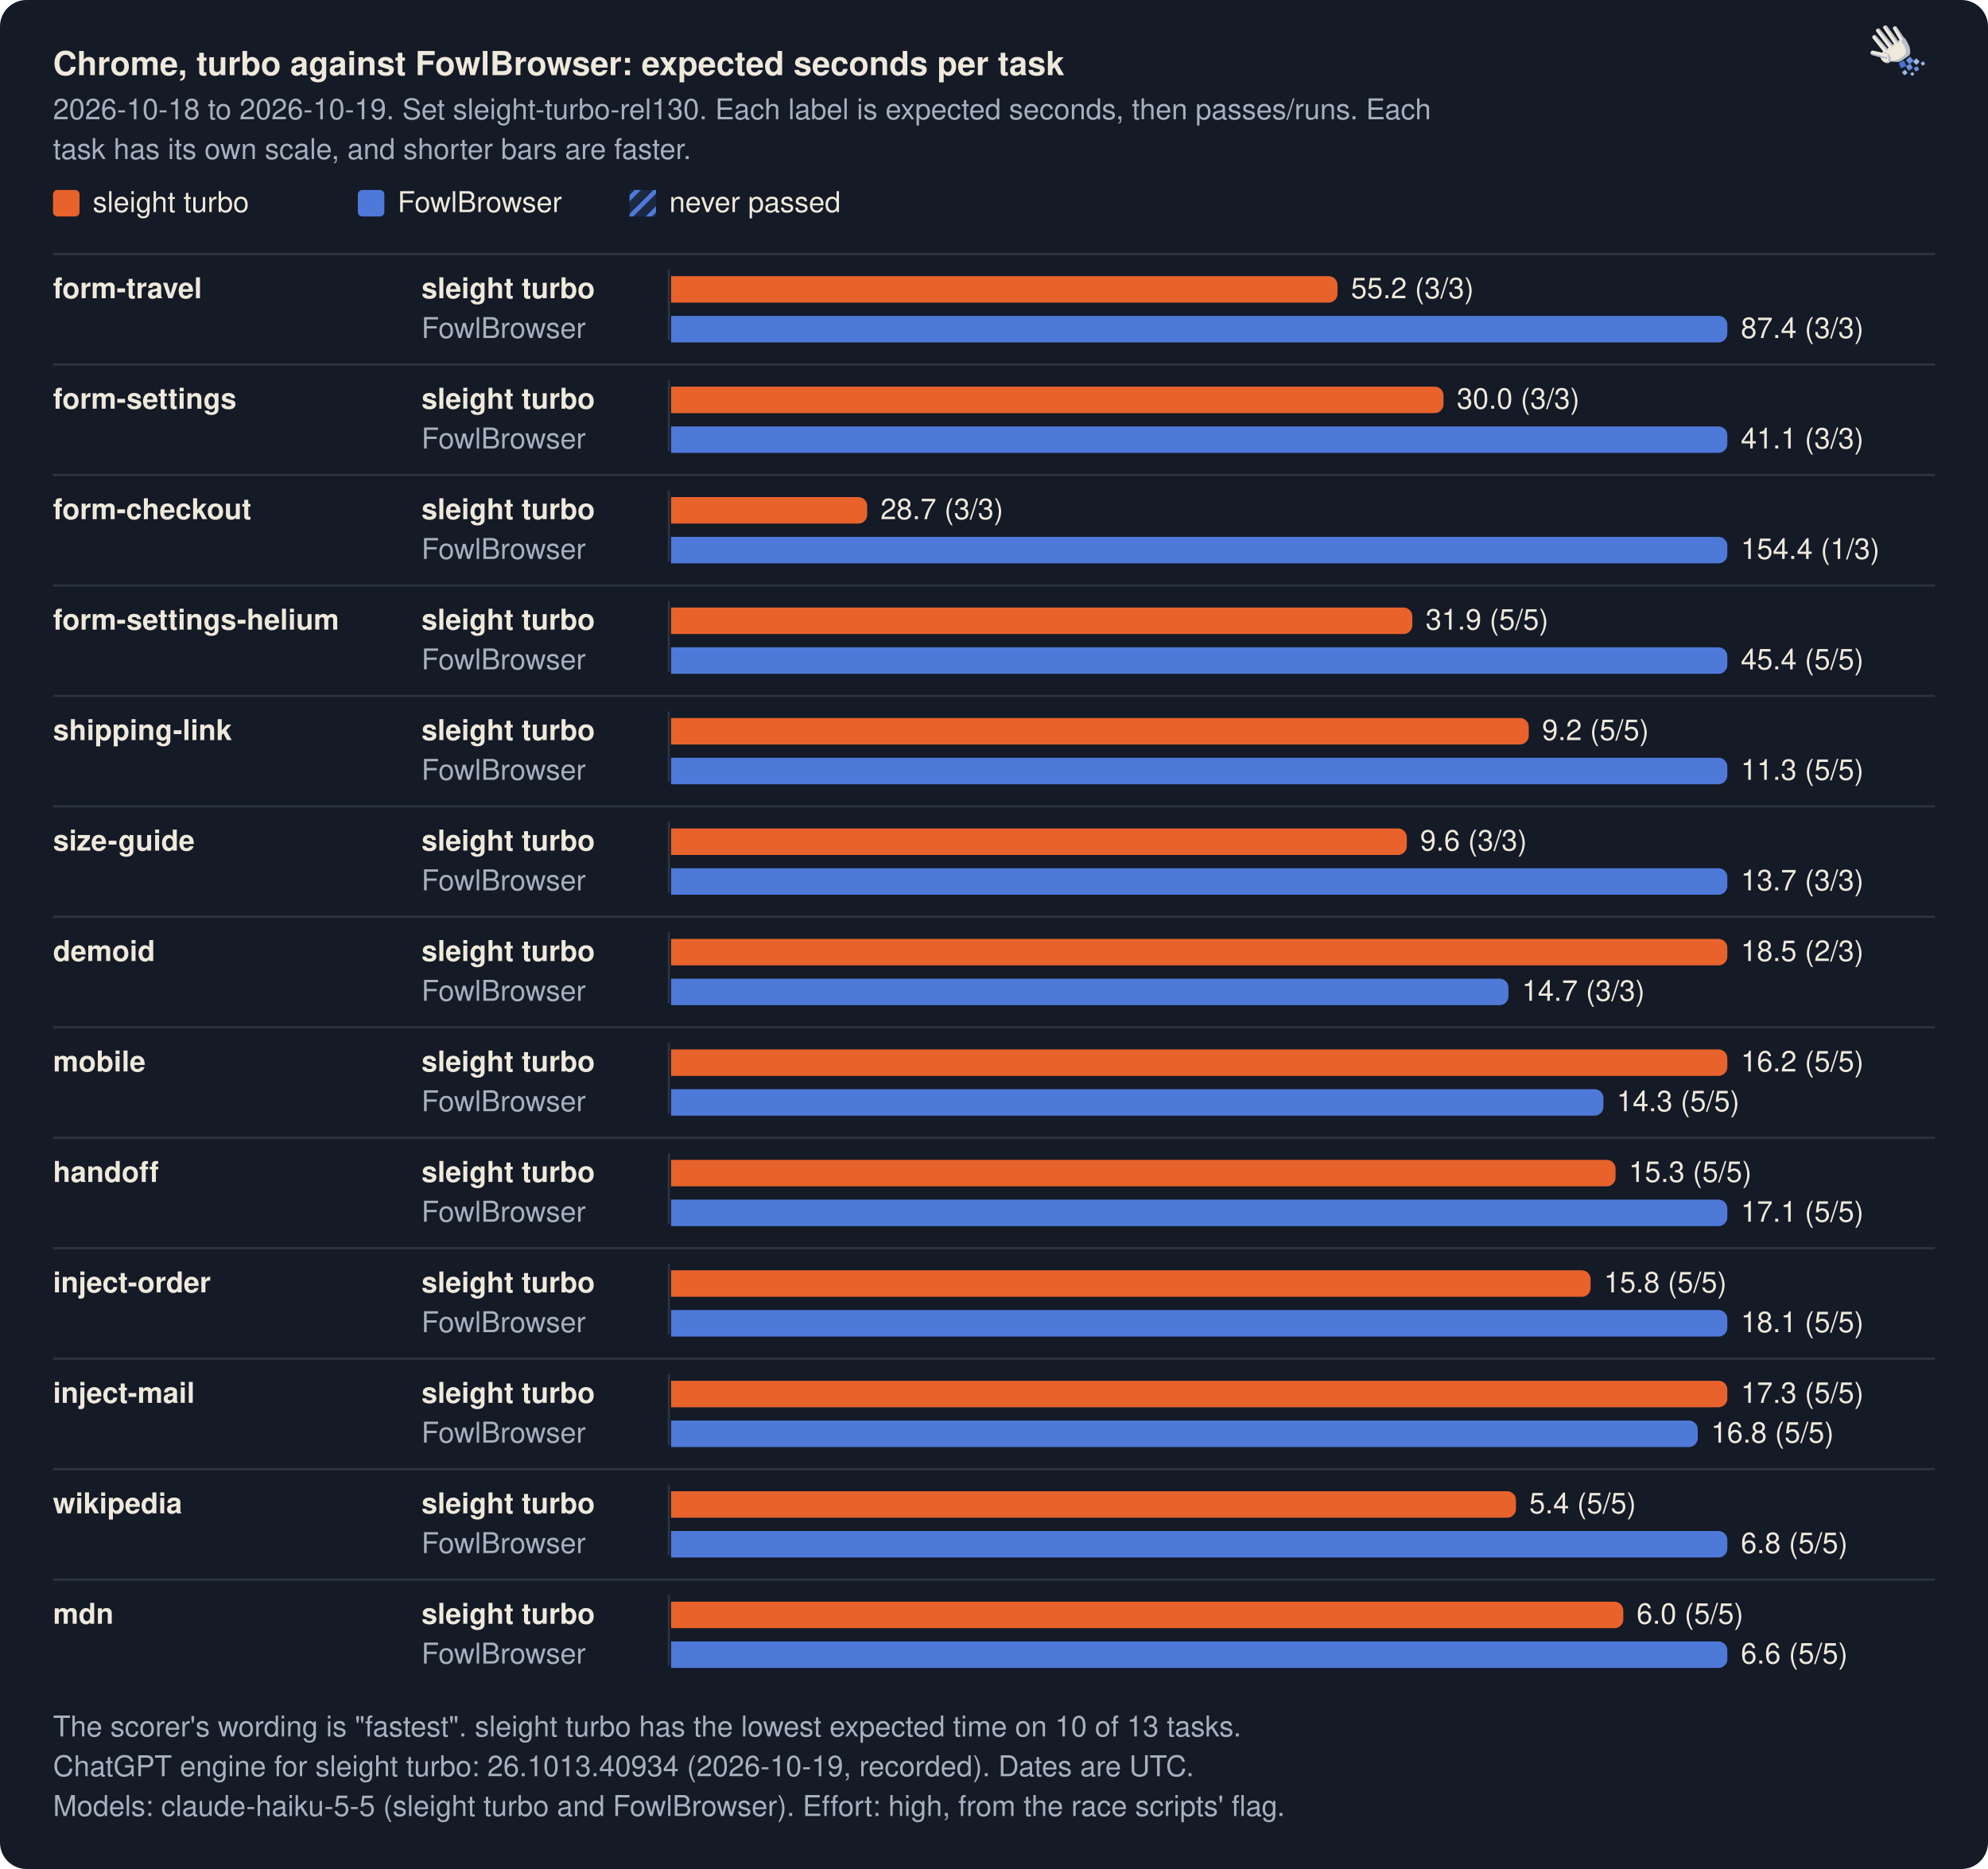
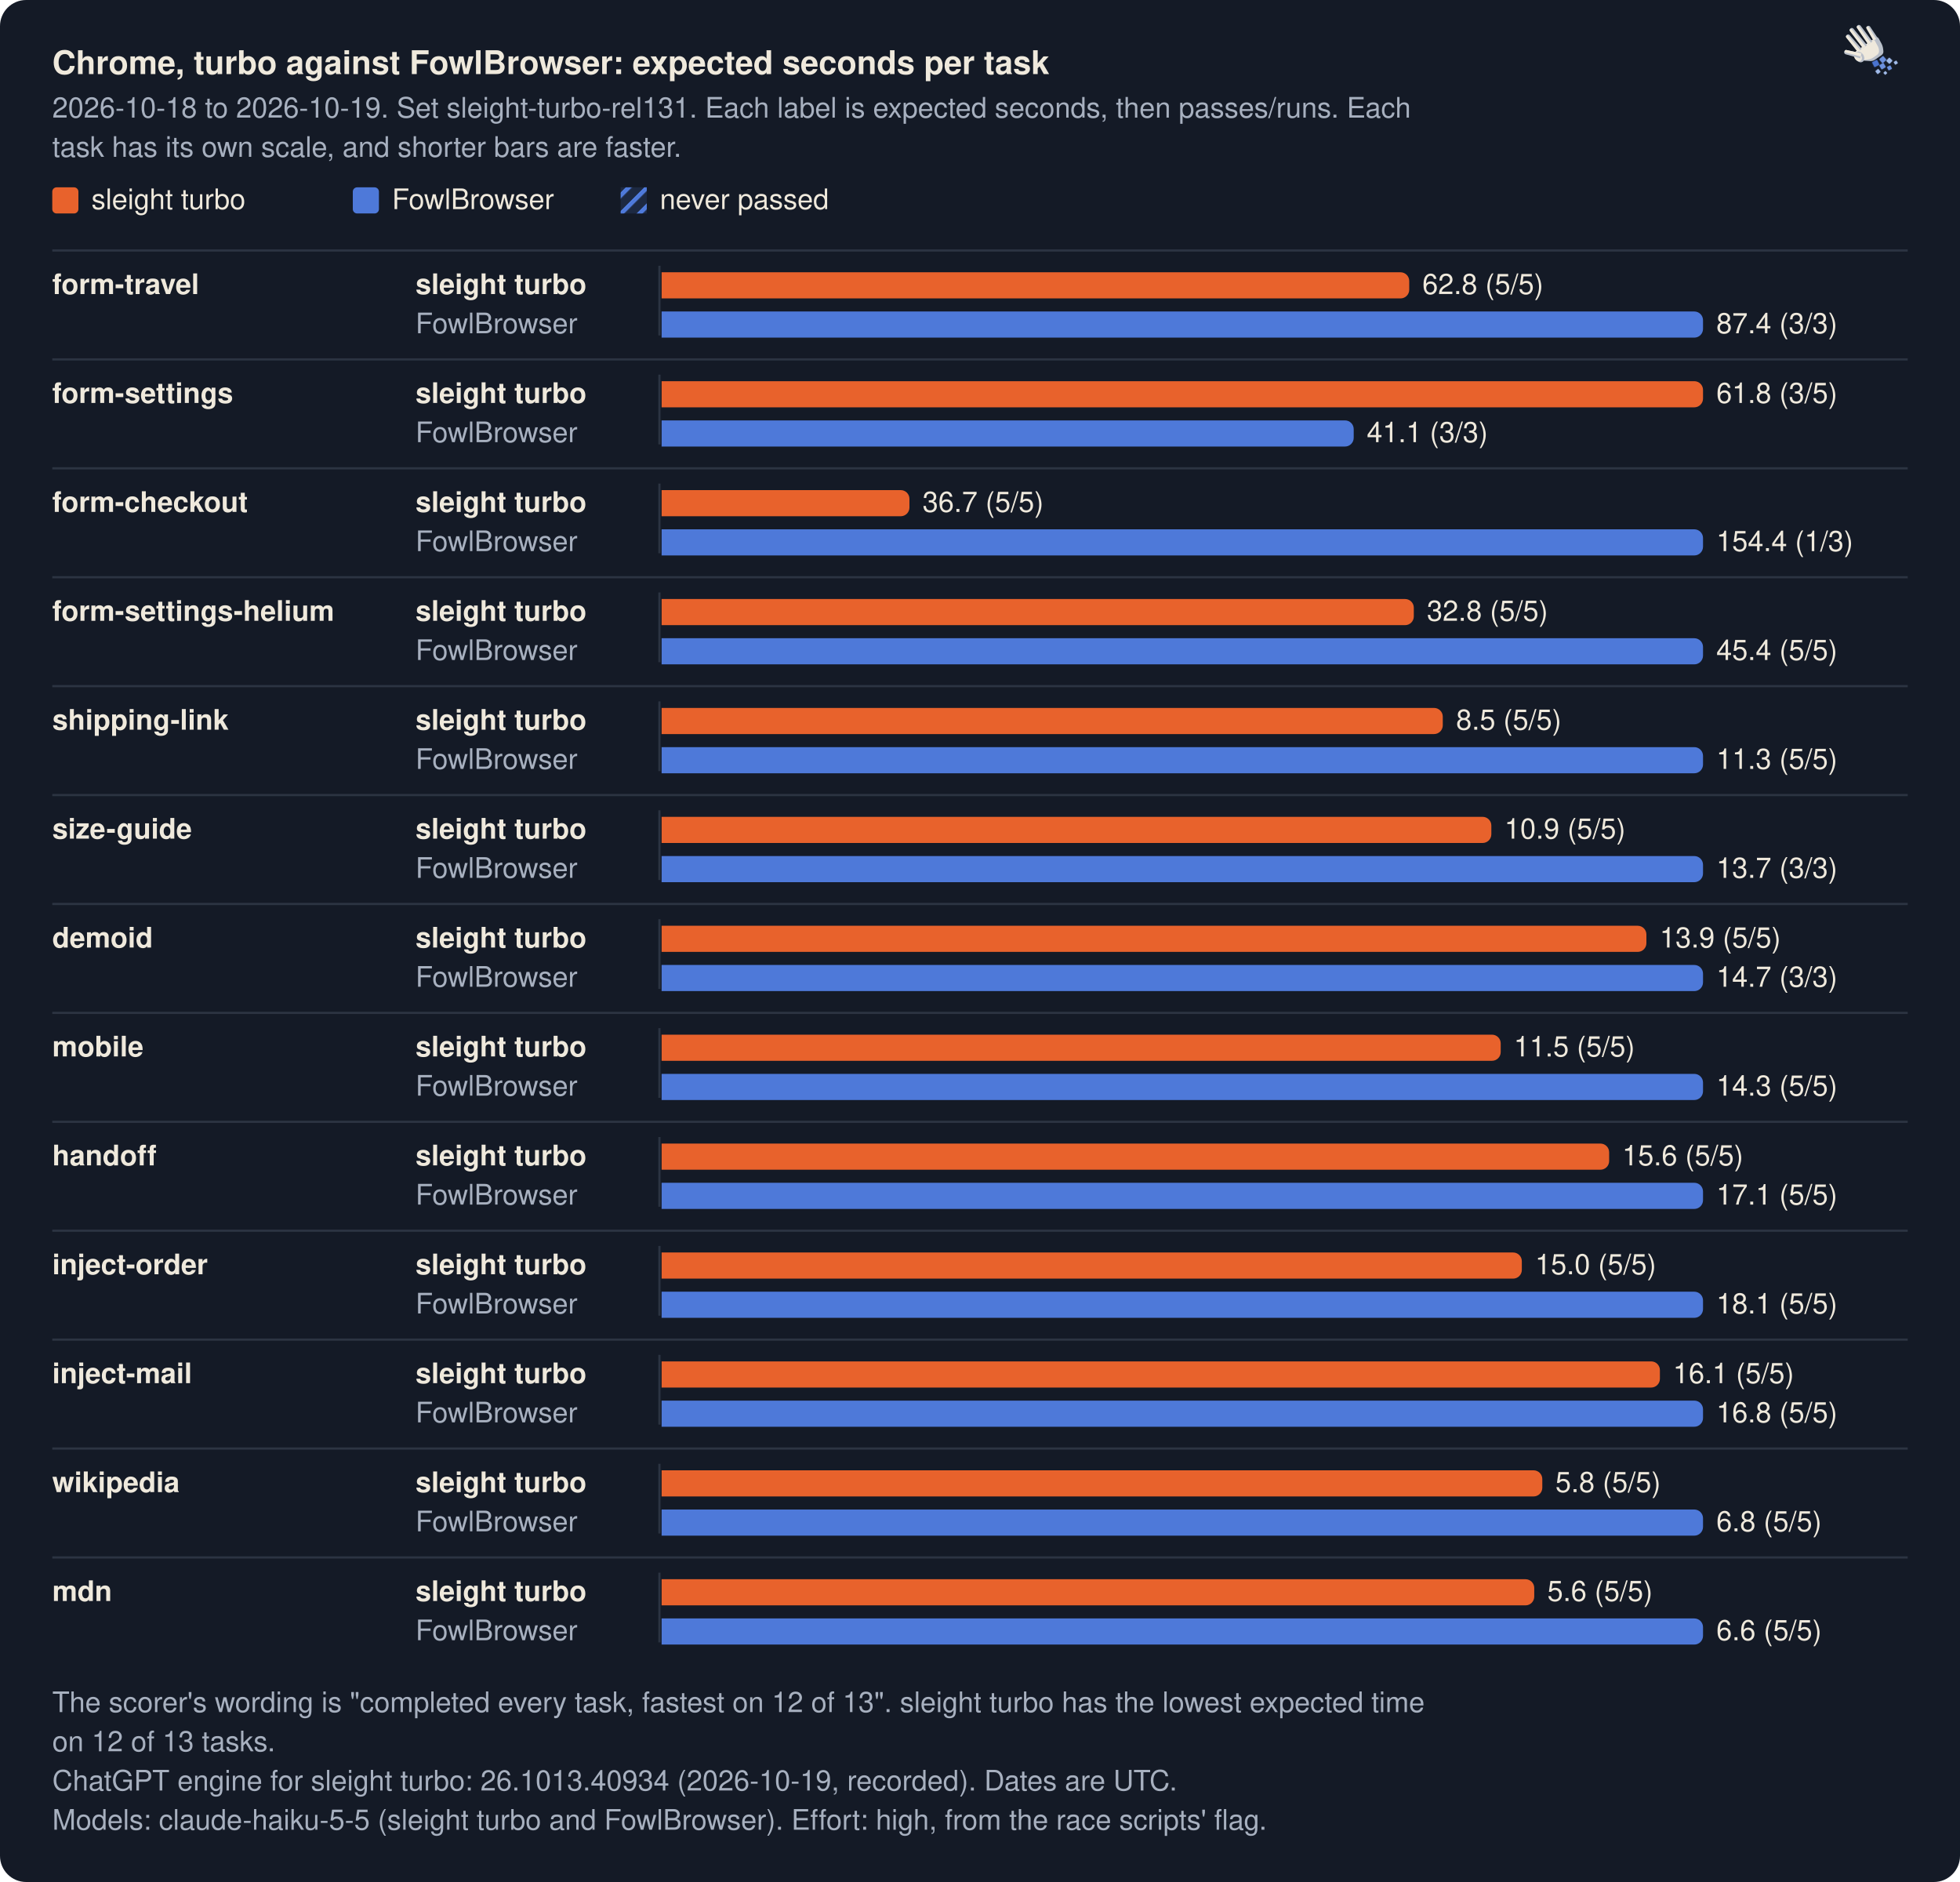
- <svg xmlns="http://www.w3.org/2000/svg" viewBox="0 0 900 846" width="900" height="846" role="img" aria-labelledby="title desc">
+ <svg xmlns="http://www.w3.org/2000/svg" viewBox="0 0 900 864" width="900" height="864" role="img" aria-labelledby="title desc">
  <style>
.bg{fill:#141A26}
text{font-family:-apple-system,"Segoe UI",Helvetica,Arial,sans-serif;font-size:13px;fill:#EFE9DC}
.t{font-size:15px;font-weight:600}
.b{font-weight:600}
.m{fill:#A7B0BF}
.g{stroke:#2C3442;stroke-width:1;fill:none}
.me{fill:#E8622C}
.ot{fill:#4E79D9}
.sl{fill:#9AA6B8}
.hme{stroke:#E8622C}
.hot{stroke:#4E79D9}
.hsl{stroke:#9AA6B8}
</style>
  <defs>
    <pattern id="h-me" width="6" height="6" patternUnits="userSpaceOnUse" patternTransform="rotate(45)">
      <line class="hme" x1="1" y1="0" x2="1" y2="6" stroke-width="2" />
    </pattern>
    <pattern id="h-ot" width="6" height="6" patternUnits="userSpaceOnUse" patternTransform="rotate(45)">
      <line class="hot" x1="1" y1="0" x2="1" y2="6" stroke-width="2" />
    </pattern>
    <pattern id="h-sl" width="6" height="6" patternUnits="userSpaceOnUse" patternTransform="rotate(45)">
      <line class="hsl" x1="1" y1="0" x2="1" y2="6" stroke-width="2" />
    </pattern>
  </defs>
-   <rect class="bg" width="900" height="846" rx="12" />
+   <rect class="bg" width="900" height="864" rx="12" />
  <text x="24" y="34" class="t">Chrome, turbo against FowlBrowser: expected seconds per task</text>
-   <text x="24" y="54" class="m">2026-10-18 to 2026-10-19. Set sleight-turbo-rel130. Each label is expected seconds, then passes/runs. Each</text>
+   <text x="24" y="54" class="m">2026-10-18 to 2026-10-19. Set sleight-turbo-rel131. Each label is expected seconds, then passes/runs. Each</text>
  <text x="24" y="72" class="m">task has its own scale, and shorter bars are faster.</text>
  <g transform="translate(840 8) scale(0.8)">
    <g transform="translate(0.6 0.6)">
      <g transform="translate(10 10) rotate(-35)">
        <g fill="#141A26" stroke="#141A26" fill-opacity="0.08" stroke-opacity="0.08" stroke-width="3" stroke-linejoin="round">
          <path d="M-2 12.39 Q-2.2 10.8 -0.6 10.8 L12.4 10.8 Q14 10.8 13.82 12.39 L13.48 15.41 Q13.3 17 12.56 18.42 L11.94 19.58 Q11.2 21 9.6 21 L5.2 21 Q3.6 21 2.35 20 L-0.15 18 Q-1.4 17 -1.6 15.41 Z" />
          <path d="M-3.8 14.6 A2.5 3.3 0 1 0 1.2 14.6 A2.5 3.3 0 1 0 -3.8 14.6 Z" />
          <path d="M0.83 13.52 L-5.04 7.13 A1.25 1.25 0 0 0 -6.93 8.76 L-1.43 15.48 Z" />
          <path d="M2.44 11.48 L1.3 1.09 A1.2 1.2 0 0 0 -1.09 1.3 L-0.44 11.72 Z" />
          <path d="M6.15 11.51 L5.17 -0.67 A1.2 1.2 0 0 0 2.77 -0.53 L3.25 11.69 Z" />
          <path d="M9.85 11.59 L9.51 0.29 A1.2 1.2 0 0 0 7.11 0.31 L6.95 11.61 Z" />
          <path d="M13.5 11.68 L13.68 3.81 A1.15 1.15 0 0 0 11.39 3.68 L10.7 11.52 Z" />
        </g>
        <g fill="#141A26" stroke="#141A26" fill-opacity="0.12" stroke-opacity="0.12" stroke-width="1.8" stroke-linejoin="round">
          <path d="M-2 12.39 Q-2.2 10.8 -0.6 10.8 L12.4 10.8 Q14 10.8 13.82 12.39 L13.48 15.41 Q13.3 17 12.56 18.42 L11.94 19.58 Q11.2 21 9.6 21 L5.2 21 Q3.6 21 2.35 20 L-0.15 18 Q-1.4 17 -1.6 15.41 Z" />
          <path d="M-3.8 14.6 A2.5 3.3 0 1 0 1.2 14.6 A2.5 3.3 0 1 0 -3.8 14.6 Z" />
          <path d="M0.83 13.52 L-5.04 7.13 A1.25 1.25 0 0 0 -6.93 8.76 L-1.43 15.48 Z" />
          <path d="M2.44 11.48 L1.3 1.09 A1.2 1.2 0 0 0 -1.09 1.3 L-0.44 11.72 Z" />
          <path d="M6.15 11.51 L5.17 -0.67 A1.2 1.2 0 0 0 2.77 -0.53 L3.25 11.69 Z" />
          <path d="M9.85 11.59 L9.51 0.29 A1.2 1.2 0 0 0 7.11 0.31 L6.95 11.61 Z" />
          <path d="M13.5 11.68 L13.68 3.81 A1.15 1.15 0 0 0 11.39 3.68 L10.7 11.52 Z" />
        </g>
        <g fill="#141A26" stroke="#141A26" fill-opacity="0.2" stroke-opacity="0.2" stroke-width="0.8" stroke-linejoin="round">
          <path d="M-2 12.39 Q-2.2 10.8 -0.6 10.8 L12.4 10.8 Q14 10.8 13.82 12.39 L13.48 15.41 Q13.3 17 12.56 18.42 L11.94 19.58 Q11.2 21 9.6 21 L5.2 21 Q3.6 21 2.35 20 L-0.15 18 Q-1.4 17 -1.6 15.41 Z" />
          <path d="M-3.8 14.6 A2.5 3.3 0 1 0 1.2 14.6 A2.5 3.3 0 1 0 -3.8 14.6 Z" />
          <path d="M0.83 13.52 L-5.04 7.13 A1.25 1.25 0 0 0 -6.93 8.76 L-1.43 15.48 Z" />
          <path d="M2.44 11.48 L1.3 1.09 A1.2 1.2 0 0 0 -1.09 1.3 L-0.44 11.72 Z" />
          <path d="M6.15 11.51 L5.17 -0.67 A1.2 1.2 0 0 0 2.77 -0.53 L3.25 11.69 Z" />
          <path d="M9.85 11.59 L9.51 0.29 A1.2 1.2 0 0 0 7.11 0.31 L6.95 11.61 Z" />
          <path d="M13.5 11.68 L13.68 3.81 A1.15 1.15 0 0 0 11.39 3.68 L10.7 11.52 Z" />
        </g>
      </g>
    </g>
    <g transform="translate(10 10) rotate(-35)">
      <rect x="-1.95" y="-1.95" width="3.9" height="3.9" rx="0.62" fill="#4E79D9" fill-opacity="0.2" transform="translate(4.2 23) rotate(8)" />
      <rect x="-1.6" y="-1.6" width="3.2" height="3.2" rx="0.51" fill="#4E79D9" fill-opacity="0.92" transform="translate(4.2 23) rotate(8)" />
      <rect x="-1.83" y="-1.83" width="3.66" height="3.66" rx="0.59" fill="#7299EA" fill-opacity="0.2" transform="translate(8.8 23.5) rotate(-6)" />
      <rect x="-1.5" y="-1.5" width="3" height="3" rx="0.48" fill="#7299EA" fill-opacity="0.92" transform="translate(8.8 23.5) rotate(-6)" />
      <rect x="-1.71" y="-1.71" width="3.42" height="3.42" rx="0.55" fill="#7299EA" fill-opacity="0.2" transform="translate(6.5 26.5) rotate(4)" />
      <rect x="-1.4" y="-1.4" width="2.8" height="2.8" rx="0.45" fill="#7299EA" fill-opacity="0.92" transform="translate(6.5 26.5) rotate(4)" />
      <rect x="-1.59" y="-1.59" width="3.17" height="3.17" rx="0.51" fill="#A9C4F5" fill-opacity="0.2" transform="translate(11.5 26.2) rotate(-11)" />
      <rect x="-1.3" y="-1.3" width="2.6" height="2.6" rx="0.42" fill="#A9C4F5" fill-opacity="0.92" transform="translate(11.5 26.2) rotate(-11)" />
      <rect x="-1.34" y="-1.34" width="2.68" height="2.68" rx="0.43" fill="#A9C4F5" fill-opacity="0.2" transform="translate(2.6 27.5) rotate(-4)" />
      <rect x="-1.1" y="-1.1" width="2.2" height="2.2" rx="0.35" fill="#A9C4F5" fill-opacity="0.92" transform="translate(2.6 27.5) rotate(-4)" />
      <rect x="-1.34" y="-1.34" width="2.68" height="2.68" rx="0.43" fill="#7299EA" fill-opacity="0.2" transform="translate(9.2 29.6) rotate(7)" />
      <rect x="-1.1" y="-1.1" width="2.2" height="2.2" rx="0.35" fill="#7299EA" fill-opacity="0.92" transform="translate(9.2 29.6) rotate(7)" />
      <rect x="-1.1" y="-1.1" width="2.2" height="2.2" rx="0.35" fill="#A9C4F5" fill-opacity="0.2" transform="translate(13.9 29.2) rotate(3)" />
      <rect x="-0.9" y="-0.9" width="1.8" height="1.8" rx="0.29" fill="#A9C4F5" fill-opacity="0.92" transform="translate(13.9 29.2) rotate(3)" />
      <rect x="-0.98" y="-0.98" width="1.95" height="1.95" rx="0.31" fill="#A9C4F5" fill-opacity="0.2" transform="translate(5.6 30.6) rotate(-8)" />
      <rect x="-0.8" y="-0.8" width="1.6" height="1.6" rx="0.26" fill="#A9C4F5" fill-opacity="0.92" transform="translate(5.6 30.6) rotate(-8)" />
    </g>
    <g transform="translate(10 10) rotate(-35)">
      <path d="M-2 12.39 Q-2.2 10.8 -0.6 10.8 L12.4 10.8 Q14 10.8 13.82 12.39 L13.48 15.41 Q13.3 17 12.56 18.42 L11.94 19.58 Q11.2 21 9.6 21 L5.2 21 Q3.6 21 2.35 20 L-0.15 18 Q-1.4 17 -1.6 15.41 Z" fill="#B9BFC9" />
      <path d="M-2.02 12.19 Q-2.2 10.8 -0.8 10.8 L10 10.8 Q11.4 10.8 11.24 12.19 L10.86 15.61 Q10.7 17 9.89 18.14 L9.81 18.26 Q9 19.4 7.6 19.4 L5 19.4 Q3.6 19.4 2.34 18.79 L-0.14 17.61 Q-1.4 17 -1.58 15.61 Z" fill="#EFE9DC" />
      <path d="M-3.8 14.6 A2.5 3.3 0 1 0 1.2 14.6 A2.5 3.3 0 1 0 -3.8 14.6 Z" fill="#B9BFC9" />
      <path d="M-4 14 A2 2.8 0 1 0 0 14 A2 2.8 0 1 0 -4 14 Z" fill="#EFE9DC" />
      <path d="M0.83 13.52 L-5.04 7.13 A1.25 1.25 0 0 0 -6.93 8.76 L-1.43 15.48 Z" fill="#B9BFC9" />
      <path d="M0.83 13.51 L-5.21 6.91 A0.78 0.78 0 0 0 -6.38 7.93 L-0.57 14.74 Z" fill="#EFE9DC" />
      <path d="M2.44 11.48 L1.3 1.09 A1.2 1.2 0 0 0 -1.09 1.3 L-0.44 11.72 Z" fill="#B9BFC9" />
      <path d="M1.35 11.58 L0.36 0.91 A0.74 0.74 0 0 0 -1.12 1.03 L-0.45 11.72 Z" fill="#EFE9DC" />
      <path d="M6.15 11.51 L5.17 -0.67 A1.2 1.2 0 0 0 2.77 -0.53 L3.25 11.69 Z" fill="#B9BFC9" />
      <path d="M5.05 11.59 L4.24 -0.88 A0.74 0.74 0 0 0 2.75 -0.8 L3.25 11.68 Z" fill="#EFE9DC" />
      <path d="M9.85 11.59 L9.51 0.29 A1.2 1.2 0 0 0 7.11 0.31 L6.95 11.61 Z" fill="#B9BFC9" />
      <path d="M8.75 11.6 L8.59 0.04 A0.74 0.74 0 0 0 7.1 0.04 L6.95 11.6 Z" fill="#EFE9DC" />
      <path d="M13.5 11.68 L13.68 3.81 A1.15 1.15 0 0 0 11.39 3.68 L10.7 11.52 Z" fill="#B9BFC9" />
      <path d="M12.43 11.63 L12.82 3.52 A0.71 0.71 0 0 0 11.39 3.42 L10.7 11.51 Z" fill="#EFE9DC" />
    </g>
  </g>
  <rect class="me" x="24" y="86" width="12" height="12" rx="2" />
  <text x="42" y="96">sleight turbo</text>
  <rect class="ot" x="162" y="86" width="12" height="12" rx="2" />
  <text x="180" y="96">FowlBrowser</text>
  <rect class="ot" fill-opacity="0.16" x="285" y="86" width="12" height="12" />
  <rect fill="url(#h-ot)" x="285" y="86" width="12" height="12" />
  <text x="303" y="96">never passed</text>
  <line class="g" x1="24" y1="115" x2="876" y2="115" />
  <text x="24" y="135" class="b">form-travel</text>
  <line class="g" x1="302.8" y1="122" x2="302.8" y2="154" />
  <text x="190.8" y="135" class="b">sleight turbo</text>
-   <path class="me" d="M303.8 125h297.7a4 4 0 0 1 4 4v4a4 4 0 0 1 -4 4h-297.7z" />
-   <text x="611.6" y="135" data-task="form-travel" data-arm="sleight-turbo" data-kind="cell" data-section="main">55.2 (3/3)</text>
+   <path class="me" d="M303.8 125h339.3a4 4 0 0 1 4 4v4a4 4 0 0 1 -4 4h-339.3z" />
+   <text x="653.1" y="135" data-task="form-travel" data-arm="sleight-turbo" data-kind="cell" data-section="main">62.8 (5/5)</text>
  <text x="190.8" y="153" class="m">FowlBrowser</text>
  <path class="ot" d="M303.8 143h474.2a4 4 0 0 1 4 4v4a4 4 0 0 1 -4 4h-474.2z" />
  <text x="788.1" y="153" data-task="form-travel" data-arm="fowlbrowser" data-kind="cell" data-section="main">87.4 (3/3)</text>
  <line class="g" x1="24" y1="165" x2="876" y2="165" />
  <text x="24" y="185" class="b">form-settings</text>
  <line class="g" x1="302.8" y1="172" x2="302.8" y2="204" />
  <text x="190.8" y="185" class="b">sleight turbo</text>
-   <path class="me" d="M303.8 175h345.7a4 4 0 0 1 4 4v4a4 4 0 0 1 -4 4h-345.7z" />
-   <text x="659.5" y="185" data-task="form-settings" data-arm="sleight-turbo" data-kind="cell" data-section="main">30.0 (3/3)</text>
+   <path class="me" d="M303.8 175h474.2a4 4 0 0 1 4 4v4a4 4 0 0 1 -4 4h-474.2z" />
+   <text x="788.1" y="185" data-task="form-settings" data-arm="sleight-turbo" data-kind="cell" data-section="main">61.8 (3/5)</text>
  <text x="190.8" y="203" class="m">FowlBrowser</text>
-   <path class="ot" d="M303.8 193h474.2a4 4 0 0 1 4 4v4a4 4 0 0 1 -4 4h-474.2z" />
-   <text x="788.1" y="203" data-task="form-settings" data-arm="fowlbrowser" data-kind="cell" data-section="main">41.1 (3/3)</text>
+   <path class="ot" d="M303.8 193h313.8a4 4 0 0 1 4 4v4a4 4 0 0 1 -4 4h-313.8z" />
+   <text x="627.6" y="203" data-task="form-settings" data-arm="fowlbrowser" data-kind="cell" data-section="main">41.1 (3/3)</text>
  <line class="g" x1="24" y1="215" x2="876" y2="215" />
  <text x="24" y="235" class="b">form-checkout</text>
  <line class="g" x1="302.8" y1="222" x2="302.8" y2="254" />
  <text x="190.8" y="235" class="b">sleight turbo</text>
-   <path class="me" d="M303.8 225h84.8a4 4 0 0 1 4 4v4a4 4 0 0 1 -4 4h-84.8z" />
-   <text x="398.6" y="235" data-task="form-checkout" data-arm="sleight-turbo" data-kind="cell" data-section="main">28.7 (3/3)</text>
+   <path class="me" d="M303.8 225h109.8a4 4 0 0 1 4 4v4a4 4 0 0 1 -4 4h-109.8z" />
+   <text x="423.6" y="235" data-task="form-checkout" data-arm="sleight-turbo" data-kind="cell" data-section="main">36.7 (5/5)</text>
  <text x="190.8" y="253" class="m">FowlBrowser</text>
  <path class="ot" d="M303.8 243h474.2a4 4 0 0 1 4 4v4a4 4 0 0 1 -4 4h-474.2z" />
  <text x="788.1" y="253" data-task="form-checkout" data-arm="fowlbrowser" data-kind="cell" data-section="main">154.4 (1/3)</text>
  <line class="g" x1="24" y1="265" x2="876" y2="265" />
  <text x="24" y="285" class="b">form-settings-helium</text>
  <line class="g" x1="302.8" y1="272" x2="302.8" y2="304" />
  <text x="190.8" y="285" class="b">sleight turbo</text>
-   <path class="me" d="M303.8 275h331.6a4 4 0 0 1 4 4v4a4 4 0 0 1 -4 4h-331.6z" />
-   <text x="645.4" y="285" data-task="form-settings-helium" data-arm="sleight-turbo" data-kind="cell" data-section="main">31.9 (5/5)</text>
+   <path class="me" d="M303.8 275h341.4a4 4 0 0 1 4 4v4a4 4 0 0 1 -4 4h-341.4z" />
+   <text x="655.2" y="285" data-task="form-settings-helium" data-arm="sleight-turbo" data-kind="cell" data-section="main">32.8 (5/5)</text>
  <text x="190.8" y="303" class="m">FowlBrowser</text>
  <path class="ot" d="M303.8 293h474.2a4 4 0 0 1 4 4v4a4 4 0 0 1 -4 4h-474.2z" />
  <text x="788.1" y="303" data-task="form-settings-helium" data-arm="fowlbrowser" data-kind="cell" data-section="main">45.4 (5/5)</text>
  <line class="g" x1="24" y1="315" x2="876" y2="315" />
  <text x="24" y="335" class="b">shipping-link</text>
  <line class="g" x1="302.8" y1="322" x2="302.8" y2="354" />
  <text x="190.8" y="335" class="b">sleight turbo</text>
-   <path class="me" d="M303.8 325h384.3a4 4 0 0 1 4 4v4a4 4 0 0 1 -4 4h-384.3z" />
-   <text x="698.1" y="335" data-task="shipping-link" data-arm="sleight-turbo" data-kind="cell" data-section="main">9.2 (5/5)</text>
+   <path class="me" d="M303.8 325h354.7a4 4 0 0 1 4 4v4a4 4 0 0 1 -4 4h-354.7z" />
+   <text x="668.6" y="335" data-task="shipping-link" data-arm="sleight-turbo" data-kind="cell" data-section="main">8.5 (5/5)</text>
  <text x="190.8" y="353" class="m">FowlBrowser</text>
  <path class="ot" d="M303.8 343h474.2a4 4 0 0 1 4 4v4a4 4 0 0 1 -4 4h-474.2z" />
  <text x="788.1" y="353" data-task="shipping-link" data-arm="fowlbrowser" data-kind="cell" data-section="main">11.3 (5/5)</text>
  <line class="g" x1="24" y1="365" x2="876" y2="365" />
  <text x="24" y="385" class="b">size-guide</text>
  <line class="g" x1="302.8" y1="372" x2="302.8" y2="404" />
  <text x="190.8" y="385" class="b">sleight turbo</text>
-   <path class="me" d="M303.8 375h329.1a4 4 0 0 1 4 4v4a4 4 0 0 1 -4 4h-329.1z" />
-   <text x="642.9" y="385" data-task="size-guide" data-arm="sleight-turbo" data-kind="cell" data-section="main">9.6 (3/3)</text>
+   <path class="me" d="M303.8 375h377a4 4 0 0 1 4 4v4a4 4 0 0 1 -4 4h-377z" />
+   <text x="690.8" y="385" data-task="size-guide" data-arm="sleight-turbo" data-kind="cell" data-section="main">10.9 (5/5)</text>
  <text x="190.8" y="403" class="m">FowlBrowser</text>
  <path class="ot" d="M303.8 393h474.2a4 4 0 0 1 4 4v4a4 4 0 0 1 -4 4h-474.2z" />
  <text x="788.1" y="403" data-task="size-guide" data-arm="fowlbrowser" data-kind="cell" data-section="main">13.7 (3/3)</text>
  <line class="g" x1="24" y1="415" x2="876" y2="415" />
  <text x="24" y="435" class="b">demoid</text>
  <line class="g" x1="302.8" y1="422" x2="302.8" y2="454" />
  <text x="190.8" y="435" class="b">sleight turbo</text>
-   <path class="me" d="M303.8 425h474.2a4 4 0 0 1 4 4v4a4 4 0 0 1 -4 4h-474.2z" />
-   <text x="788.1" y="435" data-task="demoid" data-arm="sleight-turbo" data-kind="cell" data-section="main">18.5 (2/3)</text>
+   <path class="me" d="M303.8 425h448.2a4 4 0 0 1 4 4v4a4 4 0 0 1 -4 4h-448.2z" />
+   <text x="762.1" y="435" data-task="demoid" data-arm="sleight-turbo" data-kind="cell" data-section="main">13.9 (5/5)</text>
  <text x="190.8" y="453" class="m">FowlBrowser</text>
-   <path class="ot" d="M303.8 443h375.1a4 4 0 0 1 4 4v4a4 4 0 0 1 -4 4h-375.1z" />
-   <text x="689" y="453" data-task="demoid" data-arm="fowlbrowser" data-kind="cell" data-section="main">14.7 (3/3)</text>
+   <path class="ot" d="M303.8 443h474.2a4 4 0 0 1 4 4v4a4 4 0 0 1 -4 4h-474.2z" />
+   <text x="788.1" y="453" data-task="demoid" data-arm="fowlbrowser" data-kind="cell" data-section="main">14.7 (3/3)</text>
  <line class="g" x1="24" y1="465" x2="876" y2="465" />
  <text x="24" y="485" class="b">mobile</text>
  <line class="g" x1="302.8" y1="472" x2="302.8" y2="504" />
  <text x="190.8" y="485" class="b">sleight turbo</text>
-   <path class="me" d="M303.8 475h474.2a4 4 0 0 1 4 4v4a4 4 0 0 1 -4 4h-474.2z" />
-   <text x="788.1" y="485" data-task="mobile" data-arm="sleight-turbo" data-kind="cell" data-section="main">16.2 (5/5)</text>
+   <path class="me" d="M303.8 475h381.3a4 4 0 0 1 4 4v4a4 4 0 0 1 -4 4h-381.3z" />
+   <text x="695.1" y="485" data-task="mobile" data-arm="sleight-turbo" data-kind="cell" data-section="main">11.5 (5/5)</text>
  <text x="190.8" y="503" class="m">FowlBrowser</text>
-   <path class="ot" d="M303.8 493h418.1a4 4 0 0 1 4 4v4a4 4 0 0 1 -4 4h-418.1z" />
-   <text x="731.9" y="503" data-task="mobile" data-arm="fowlbrowser" data-kind="cell" data-section="main">14.3 (5/5)</text>
+   <path class="ot" d="M303.8 493h474.2a4 4 0 0 1 4 4v4a4 4 0 0 1 -4 4h-474.2z" />
+   <text x="788.1" y="503" data-task="mobile" data-arm="fowlbrowser" data-kind="cell" data-section="main">14.3 (5/5)</text>
  <line class="g" x1="24" y1="515" x2="876" y2="515" />
  <text x="24" y="535" class="b">handoff</text>
  <line class="g" x1="302.8" y1="522" x2="302.8" y2="554" />
  <text x="190.8" y="535" class="b">sleight turbo</text>
-   <path class="me" d="M303.8 525h423.6a4 4 0 0 1 4 4v4a4 4 0 0 1 -4 4h-423.6z" />
-   <text x="737.4" y="535" data-task="handoff" data-arm="sleight-turbo" data-kind="cell" data-section="main">15.3 (5/5)</text>
+   <path class="me" d="M303.8 525h431.1a4 4 0 0 1 4 4v4a4 4 0 0 1 -4 4h-431.1z" />
+   <text x="744.9" y="535" data-task="handoff" data-arm="sleight-turbo" data-kind="cell" data-section="main">15.6 (5/5)</text>
  <text x="190.8" y="553" class="m">FowlBrowser</text>
  <path class="ot" d="M303.8 543h474.2a4 4 0 0 1 4 4v4a4 4 0 0 1 -4 4h-474.2z" />
  <text x="788.1" y="553" data-task="handoff" data-arm="fowlbrowser" data-kind="cell" data-section="main">17.1 (5/5)</text>
  <line class="g" x1="24" y1="565" x2="876" y2="565" />
  <text x="24" y="585" class="b">inject-order</text>
  <line class="g" x1="302.8" y1="572" x2="302.8" y2="604" />
  <text x="190.8" y="585" class="b">sleight turbo</text>
-   <path class="me" d="M303.8 575h412.3a4 4 0 0 1 4 4v4a4 4 0 0 1 -4 4h-412.3z" />
-   <text x="726.1" y="585" data-task="inject-order" data-arm="sleight-turbo" data-kind="cell" data-section="main">15.8 (5/5)</text>
+   <path class="me" d="M303.8 575h391a4 4 0 0 1 4 4v4a4 4 0 0 1 -4 4h-391z" />
+   <text x="704.9" y="585" data-task="inject-order" data-arm="sleight-turbo" data-kind="cell" data-section="main">15.0 (5/5)</text>
  <text x="190.8" y="603" class="m">FowlBrowser</text>
  <path class="ot" d="M303.8 593h474.2a4 4 0 0 1 4 4v4a4 4 0 0 1 -4 4h-474.2z" />
  <text x="788.1" y="603" data-task="inject-order" data-arm="fowlbrowser" data-kind="cell" data-section="main">18.1 (5/5)</text>
  <line class="g" x1="24" y1="615" x2="876" y2="615" />
  <text x="24" y="635" class="b">inject-mail</text>
  <line class="g" x1="302.8" y1="622" x2="302.8" y2="654" />
  <text x="190.8" y="635" class="b">sleight turbo</text>
-   <path class="me" d="M303.8 625h474.2a4 4 0 0 1 4 4v4a4 4 0 0 1 -4 4h-474.2z" />
-   <text x="788.1" y="635" data-task="inject-mail" data-arm="sleight-turbo" data-kind="cell" data-section="main">17.3 (5/5)</text>
+   <path class="me" d="M303.8 625h454.4a4 4 0 0 1 4 4v4a4 4 0 0 1 -4 4h-454.4z" />
+   <text x="768.2" y="635" data-task="inject-mail" data-arm="sleight-turbo" data-kind="cell" data-section="main">16.1 (5/5)</text>
  <text x="190.8" y="653" class="m">FowlBrowser</text>
-   <path class="ot" d="M303.8 643h460.8a4 4 0 0 1 4 4v4a4 4 0 0 1 -4 4h-460.8z" />
-   <text x="774.6" y="653" data-task="inject-mail" data-arm="fowlbrowser" data-kind="cell" data-section="main">16.8 (5/5)</text>
+   <path class="ot" d="M303.8 643h474.2a4 4 0 0 1 4 4v4a4 4 0 0 1 -4 4h-474.2z" />
+   <text x="788.1" y="653" data-task="inject-mail" data-arm="fowlbrowser" data-kind="cell" data-section="main">16.8 (5/5)</text>
  <line class="g" x1="24" y1="665" x2="876" y2="665" />
  <text x="24" y="685" class="b">wikipedia</text>
  <line class="g" x1="302.8" y1="672" x2="302.8" y2="704" />
  <text x="190.8" y="685" class="b">sleight turbo</text>
-   <path class="me" d="M303.8 675h378.5a4 4 0 0 1 4 4v4a4 4 0 0 1 -4 4h-378.5z" />
-   <text x="692.3" y="685" data-task="wikipedia" data-arm="sleight-turbo" data-kind="cell" data-section="main">5.4 (5/5)</text>
+   <path class="me" d="M303.8 675h400.4a4 4 0 0 1 4 4v4a4 4 0 0 1 -4 4h-400.4z" />
+   <text x="714.2" y="685" data-task="wikipedia" data-arm="sleight-turbo" data-kind="cell" data-section="main">5.8 (5/5)</text>
  <text x="190.8" y="703" class="m">FowlBrowser</text>
  <path class="ot" d="M303.8 693h474.2a4 4 0 0 1 4 4v4a4 4 0 0 1 -4 4h-474.2z" />
  <text x="788.1" y="703" data-task="wikipedia" data-arm="fowlbrowser" data-kind="cell" data-section="main">6.8 (5/5)</text>
  <line class="g" x1="24" y1="715" x2="876" y2="715" />
  <text x="24" y="735" class="b">mdn</text>
  <line class="g" x1="302.8" y1="722" x2="302.8" y2="754" />
  <text x="190.8" y="735" class="b">sleight turbo</text>
-   <path class="me" d="M303.8 725h427.1a4 4 0 0 1 4 4v4a4 4 0 0 1 -4 4h-427.1z" />
-   <text x="740.9" y="735" data-task="mdn" data-arm="sleight-turbo" data-kind="cell" data-section="main">6.0 (5/5)</text>
+   <path class="me" d="M303.8 725h396.7a4 4 0 0 1 4 4v4a4 4 0 0 1 -4 4h-396.7z" />
+   <text x="710.5" y="735" data-task="mdn" data-arm="sleight-turbo" data-kind="cell" data-section="main">5.6 (5/5)</text>
  <text x="190.8" y="753" class="m">FowlBrowser</text>
  <path class="ot" d="M303.8 743h474.2a4 4 0 0 1 4 4v4a4 4 0 0 1 -4 4h-474.2z" />
  <text x="788.1" y="753" data-task="mdn" data-arm="fowlbrowser" data-kind="cell" data-section="main">6.6 (5/5)</text>
-   <text x="24" y="786" class="m">The scorer's wording is "fastest". sleight turbo has the lowest expected time on 10 of 13 tasks.</text>
-   <text x="24" y="804" class="m">ChatGPT engine for sleight turbo: 26.1013.40934 (2026-10-19, recorded). Dates are UTC.</text>
-   <text x="24" y="822" class="m">Models: claude-haiku-5-5 (sleight turbo and FowlBrowser). Effort: high, from the race scripts' flag.</text>
+   <text x="24" y="786" class="m">The scorer's wording is "completed every task, fastest on 12 of 13". sleight turbo has the lowest expected time</text>
+   <text x="24" y="804" class="m">on 12 of 13 tasks.</text>
+   <text x="24" y="822" class="m">ChatGPT engine for sleight turbo: 26.1013.40934 (2026-10-19, recorded). Dates are UTC.</text>
+   <text x="24" y="840" class="m">Models: claude-haiku-5-5 (sleight turbo and FowlBrowser). Effort: high, from the race scripts' flag.</text>
</svg>
